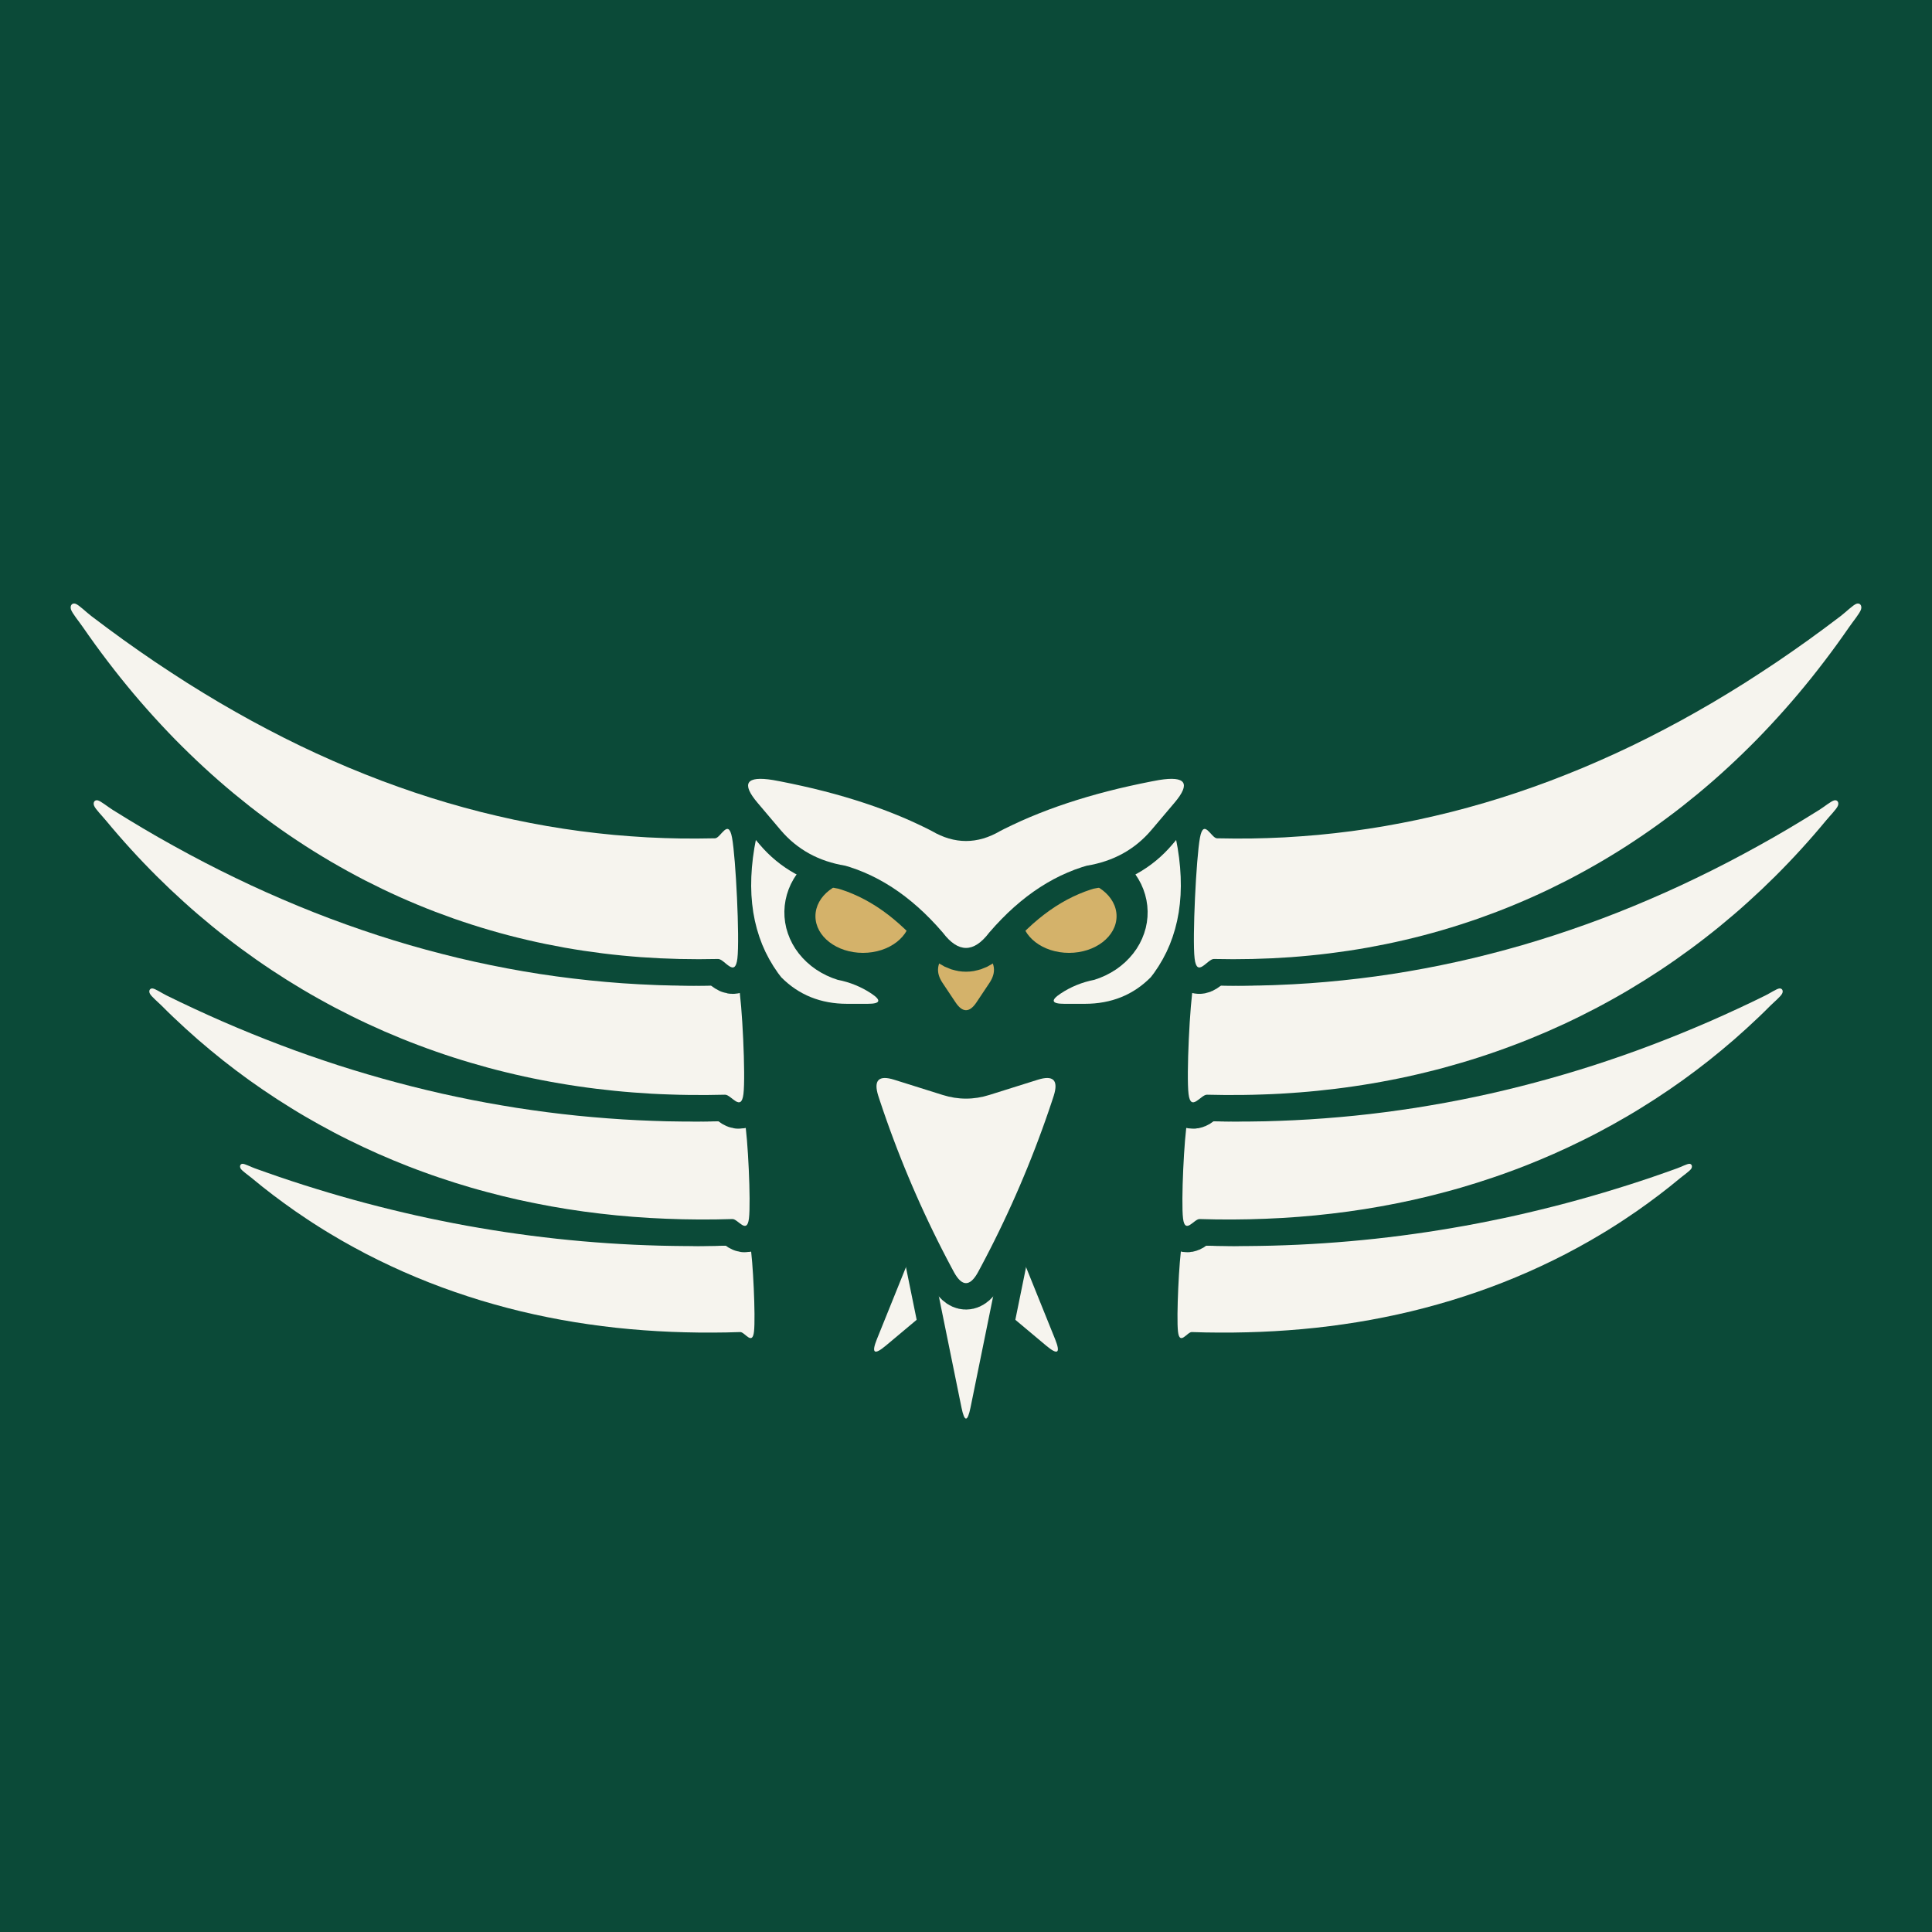
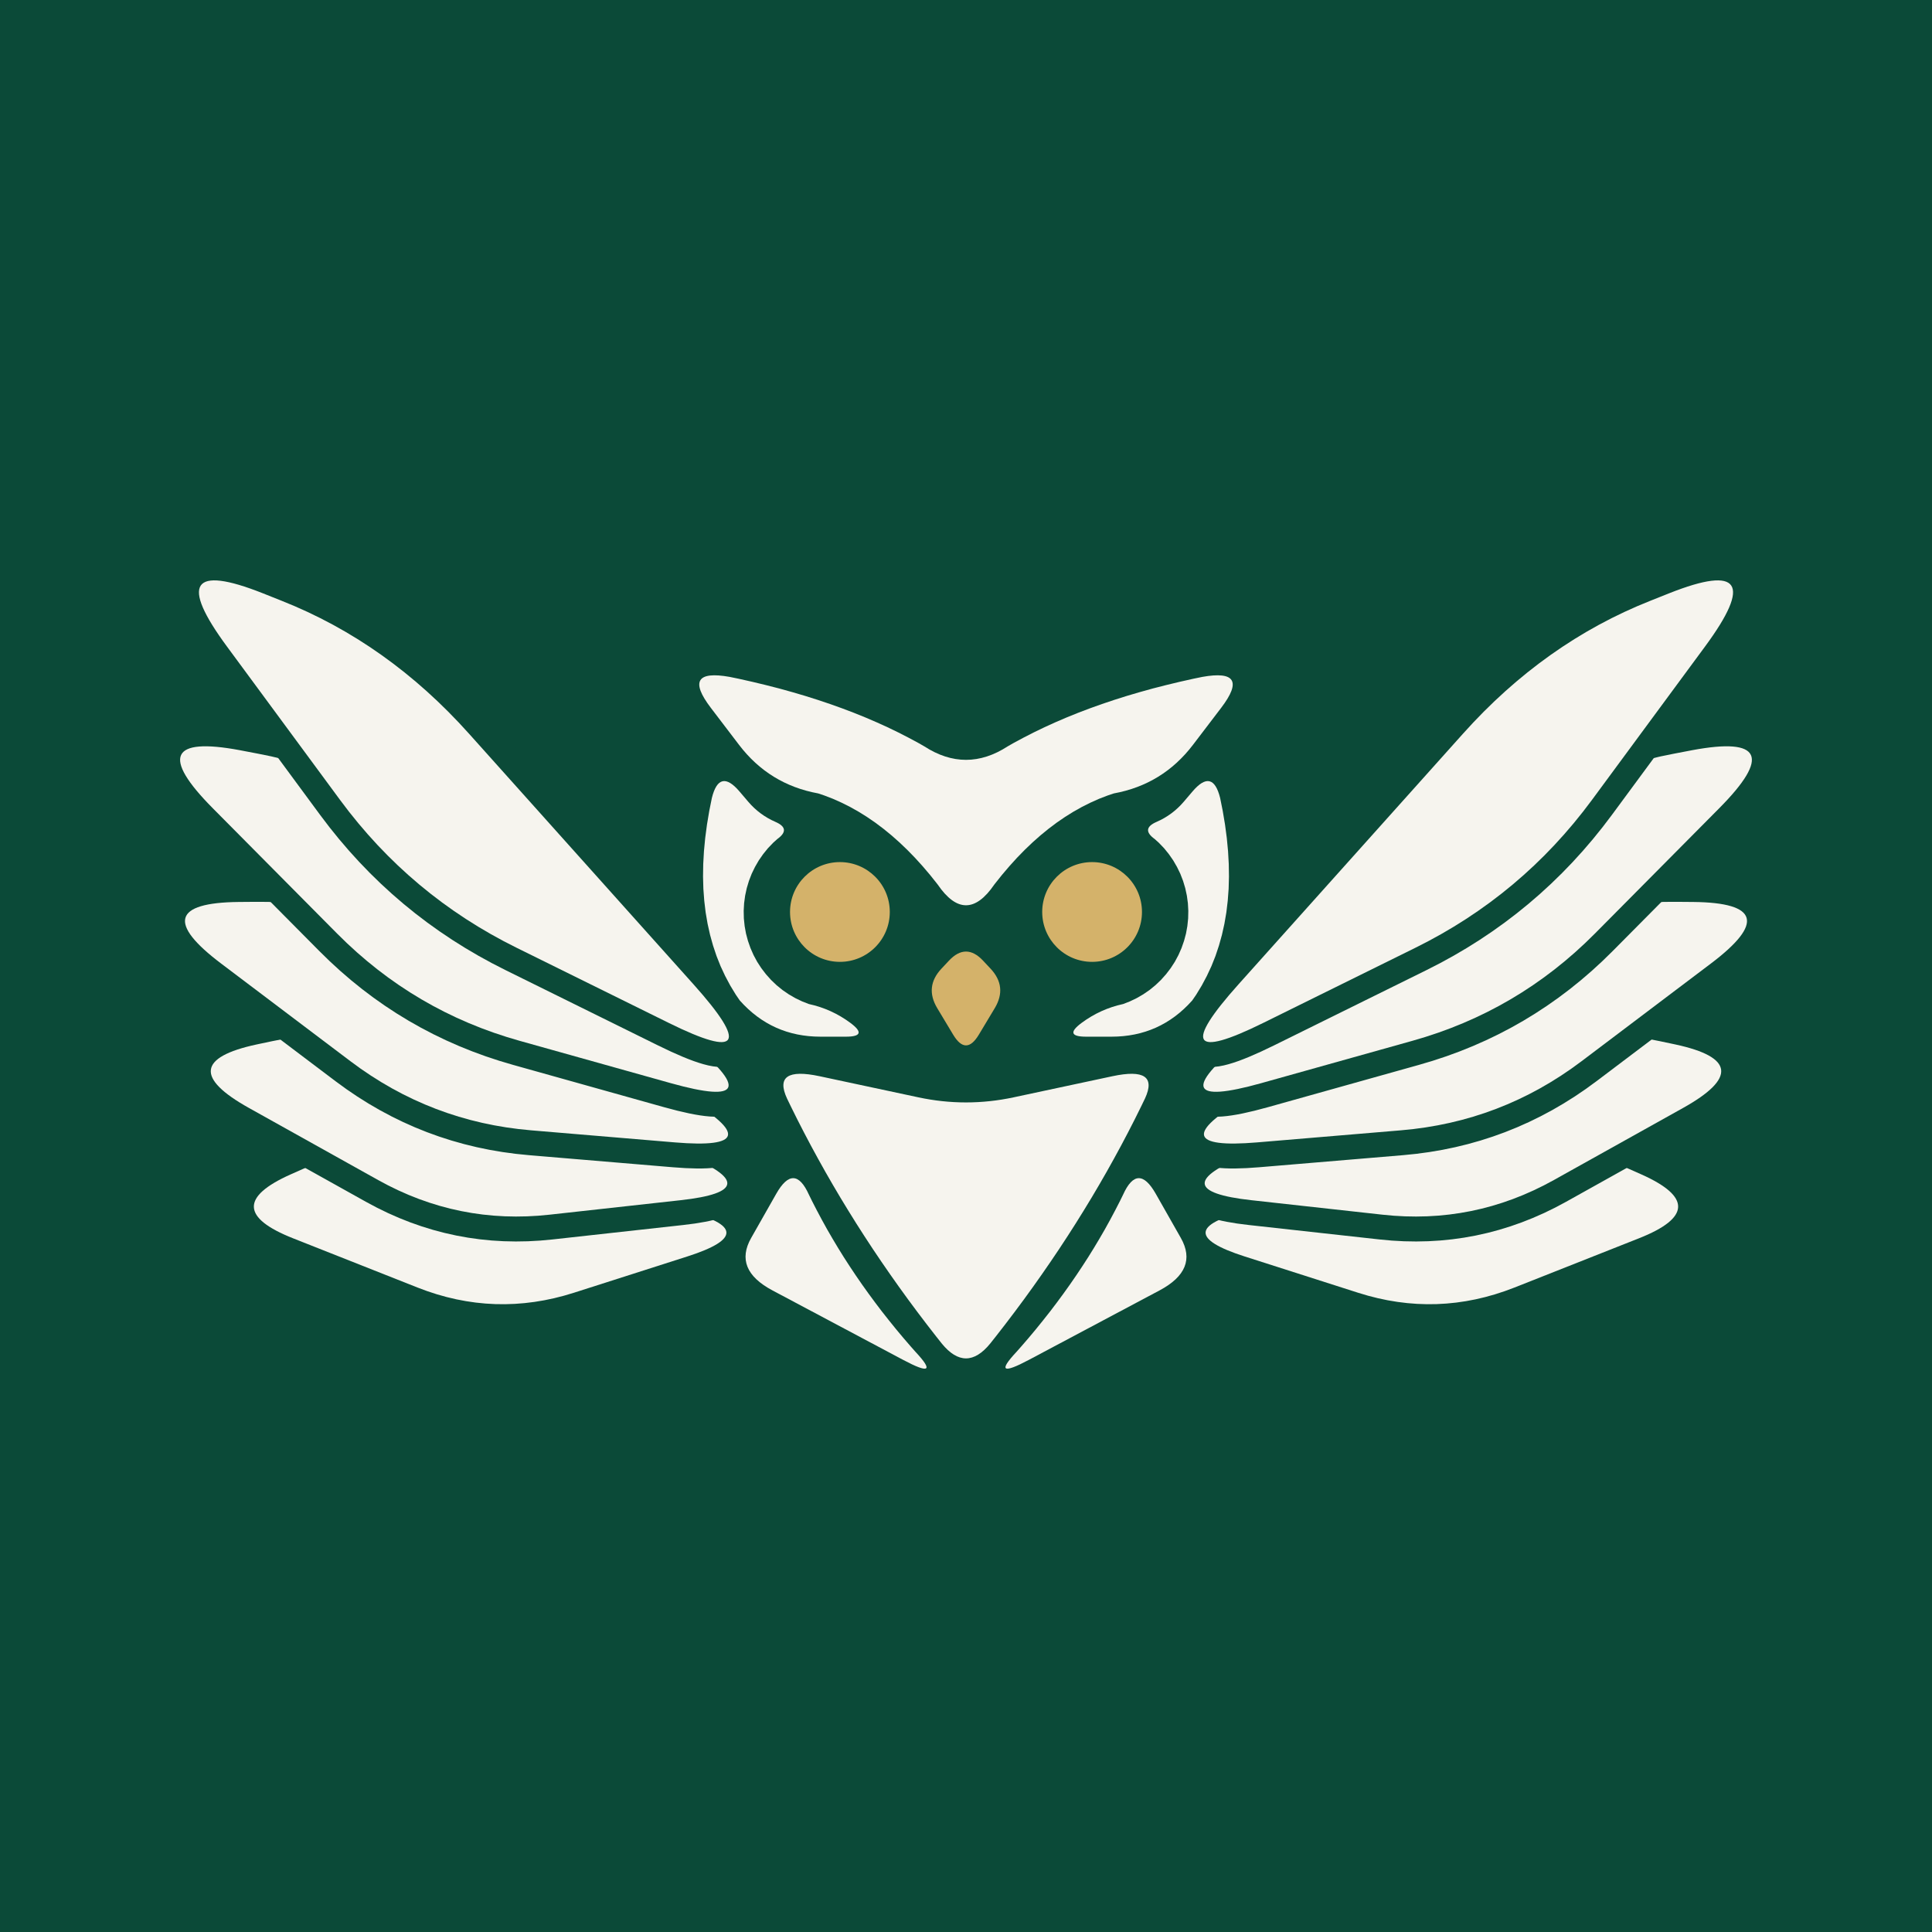
<svg xmlns="http://www.w3.org/2000/svg" viewBox="0 0 512 512">
  <rect width="512" height="512" fill="#0b4a38" />
-   <g fill="#f6f4ee">
-     <path d="M198.8 329.89C198.05 326.09 196.51 329.99 195.37 330.03C194.23 330.07 193.09 330.1 191.94 330.13C190.8 330.16 189.66 330.18 188.52 330.19C187.37 330.21 186.23 330.22 185.09 330.23C183.95 330.23 182.8 330.23 181.66 330.22C180.52 330.22 179.38 330.2 178.24 330.18C177.09 330.17 175.95 330.14 174.81 330.11C173.67 330.08 172.53 330.04 171.38 330C170.24 329.96 169.1 329.91 167.96 329.86C166.82 329.81 165.68 329.75 164.54 329.68C163.4 329.62 162.26 329.54 161.12 329.47C159.98 329.39 158.84 329.31 157.7 329.22C156.56 329.13 155.42 329.04 154.28 328.94C153.15 328.84 152.01 328.73 150.87 328.62C149.74 328.51 148.6 328.39 147.46 328.27C146.33 328.14 145.19 328.01 144.06 327.88C142.93 327.74 141.79 327.6 140.66 327.46C139.53 327.31 138.39 327.16 137.26 327C136.13 326.84 135 326.68 133.87 326.51C132.74 326.34 131.61 326.16 130.48 325.98C129.36 325.8 128.23 325.61 127.1 325.42C125.98 325.23 124.85 325.03 123.73 324.83C122.6 324.62 121.48 324.41 120.36 324.2C119.24 323.98 118.12 323.76 117 323.53C115.88 323.31 114.76 323.08 113.64 322.84C112.52 322.6 111.41 322.36 110.29 322.11C109.18 321.86 108.06 321.6 106.95 321.34C105.84 321.08 104.72 320.82 103.61 320.54C102.5 320.27 101.4 320 100.29 319.71C99.18 319.43 98.07 319.14 96.97 318.85C95.86 318.56 94.76 318.26 93.66 317.95C92.56 317.65 91.46 317.34 90.36 317.02C89.26 316.71 88.16 316.38 87.07 316.06C85.97 315.73 84.88 315.4 83.78 315.06C82.69 314.73 81.6 314.38 80.51 314.04C79.42 313.69 78.33 313.34 77.24 312.98C76.16 312.62 75.07 312.25 73.99 311.89C72.91 311.52 71.82 311.14 70.74 310.76C69.66 310.38 68.59 310 67.51 309.61C66.43 309.22 64.9 308.41 64.28 308.42C63.67 308.44 63.42 309.1 63.8 309.72C64.19 310.33 65.66 311.32 66.61 312.11C67.55 312.89 68.5 313.66 69.46 314.43C70.41 315.19 71.38 315.94 72.35 316.68C73.33 317.43 74.31 318.16 75.3 318.87C76.29 319.59 77.28 320.3 78.29 321C79.29 321.7 80.3 322.38 81.32 323.05C82.33 323.73 83.36 324.39 84.39 325.04C85.42 325.7 86.46 326.34 87.5 326.96C88.55 327.59 89.6 328.21 90.66 328.82C91.71 329.42 92.78 330.02 93.85 330.6C94.91 331.18 95.99 331.76 97.07 332.32C98.15 332.88 99.24 333.43 100.33 333.96C101.42 334.5 102.52 335.03 103.63 335.54C104.73 336.06 105.84 336.56 106.95 337.05C108.06 337.54 109.18 338.02 110.31 338.49C111.43 338.96 112.56 339.41 113.69 339.86C114.82 340.3 115.96 340.74 117.1 341.16C118.24 341.58 119.39 341.99 120.54 342.39C121.69 342.79 122.84 343.18 124 343.55C125.16 343.93 126.32 344.29 127.49 344.65C128.65 345 129.82 345.34 130.99 345.67C132.17 346 133.34 346.32 134.52 346.63C135.7 346.94 136.88 347.23 138.06 347.52C139.25 347.8 140.44 348.07 141.63 348.34C142.81 348.6 144.01 348.85 145.2 349.09C146.4 349.33 147.59 349.56 148.79 349.78C149.99 349.99 151.19 350.2 152.4 350.4C153.6 350.59 154.8 350.78 156.01 350.95C157.22 351.13 158.43 351.29 159.64 351.44C160.85 351.6 162.06 351.74 163.27 351.87C164.48 352 165.7 352.12 166.91 352.23C168.13 352.34 169.34 352.44 170.56 352.53C171.77 352.62 172.99 352.7 174.21 352.77C175.43 352.84 176.65 352.9 177.86 352.95C179.08 353 180.3 353.04 181.52 353.07C182.74 353.11 183.96 353.13 185.18 353.14C186.4 353.15 187.62 353.15 188.84 353.15C190.06 353.14 191.28 353.13 192.5 353.11C193.72 353.08 194.94 353.05 196.16 353.01C197.38 352.97 199.38 356.72 199.82 352.87C200.26 349.02 199.54 333.7 198.8 329.89Z" stroke="#0b4a38" stroke-width="14" paint-order="stroke" stroke-linejoin="round" />
-     <path d="M197.33 296.93C196.46 292.62 194.63 297.04 193.28 297.08C191.94 297.12 190.59 297.15 189.24 297.18C187.89 297.2 186.54 297.22 185.2 297.23C183.85 297.23 182.5 297.23 181.15 297.22C179.8 297.21 178.46 297.19 177.11 297.16C175.76 297.13 174.42 297.09 173.07 297.04C171.72 296.99 170.38 296.94 169.03 296.87C167.69 296.81 166.34 296.73 165 296.65C163.65 296.57 162.31 296.47 160.97 296.37C159.62 296.27 158.28 296.16 156.94 296.04C155.6 295.92 154.26 295.8 152.92 295.66C151.58 295.52 150.24 295.38 148.9 295.22C147.56 295.07 146.23 294.9 144.89 294.73C143.56 294.56 142.22 294.37 140.89 294.18C139.55 293.99 138.22 293.79 136.89 293.59C135.56 293.38 134.23 293.16 132.9 292.93C131.57 292.71 130.24 292.47 128.92 292.23C127.59 291.99 126.27 291.73 124.94 291.47C123.62 291.21 122.3 290.94 120.98 290.66C119.66 290.38 118.34 290.09 117.02 289.8C115.71 289.5 114.39 289.2 113.08 288.88C111.76 288.57 110.45 288.25 109.14 287.91C107.83 287.58 106.52 287.24 105.22 286.89C103.91 286.55 102.6 286.19 101.3 285.82C100 285.46 98.7 285.08 97.4 284.7C96.1 284.32 94.8 283.93 93.51 283.53C92.21 283.13 90.92 282.72 89.63 282.31C88.34 281.89 87.05 281.46 85.76 281.03C84.48 280.6 83.19 280.16 81.91 279.71C80.63 279.26 79.35 278.8 78.07 278.34C76.79 277.87 75.52 277.4 74.24 276.91C72.97 276.43 71.7 275.94 70.43 275.44C69.16 274.94 67.89 274.44 66.63 273.92C65.36 273.41 64.1 272.88 62.84 272.35C61.58 271.82 60.33 271.28 59.07 270.74C57.82 270.19 56.56 269.64 55.31 269.07C54.07 268.51 52.82 267.94 51.57 267.36C50.33 266.79 49.09 266.2 47.85 265.61C46.61 265.01 45.37 264.41 44.13 263.8C42.9 263.19 41.17 262.03 40.44 261.95C39.7 261.88 39.33 262.59 39.73 263.34C40.12 264.1 41.77 265.46 42.81 266.49C43.84 267.53 44.89 268.56 45.95 269.57C47.01 270.58 48.08 271.58 49.16 272.56C50.24 273.55 51.33 274.52 52.43 275.48C53.54 276.44 54.65 277.38 55.77 278.31C56.9 279.24 58.03 280.16 59.17 281.07C60.32 281.97 61.47 282.86 62.63 283.74C63.8 284.61 64.97 285.48 66.15 286.33C67.33 287.17 68.53 288.01 69.73 288.83C70.93 289.65 72.14 290.46 73.36 291.25C74.58 292.04 75.81 292.82 77.05 293.58C78.28 294.35 79.53 295.1 80.78 295.83C82.04 296.57 83.3 297.29 84.57 297.99C85.84 298.7 87.12 299.39 88.41 300.07C89.69 300.75 90.99 301.41 92.29 302.05C93.59 302.7 94.9 303.33 96.22 303.95C97.53 304.57 98.86 305.17 100.19 305.76C101.52 306.35 102.85 306.92 104.2 307.48C105.54 308.04 106.89 308.58 108.25 309.11C109.6 309.63 110.96 310.15 112.33 310.64C113.7 311.14 115.07 311.63 116.45 312.09C117.83 312.56 119.21 313.01 120.6 313.45C121.99 313.89 123.38 314.31 124.78 314.72C126.18 315.12 127.58 315.52 128.99 315.89C130.4 316.27 131.81 316.63 133.23 316.98C134.64 317.33 136.06 317.66 137.49 317.98C138.91 318.29 140.34 318.59 141.77 318.88C143.2 319.17 144.63 319.44 146.07 319.7C147.5 319.96 148.94 320.2 150.39 320.43C151.83 320.66 153.27 320.87 154.72 321.07C156.17 321.27 157.61 321.45 159.07 321.62C160.52 321.79 161.97 321.95 163.42 322.09C164.88 322.23 166.33 322.36 167.79 322.47C169.25 322.58 170.71 322.68 172.17 322.77C173.63 322.85 175.09 322.93 176.55 322.98C178.01 323.04 179.47 323.09 180.93 323.12C182.39 323.15 183.86 323.17 185.32 323.18C186.78 323.18 188.25 323.18 189.71 323.16C191.17 323.14 192.63 323.11 194.1 323.06C195.56 323.02 197.95 327.26 198.48 322.9C199.02 318.54 198.2 301.23 197.33 296.93Z" stroke="#0b4a38" stroke-width="14" paint-order="stroke" stroke-linejoin="round" />
-     <path d="M195.73 260.96C194.78 256.16 192.79 261.08 191.32 261.12C189.85 261.16 188.38 261.19 186.91 261.21C185.44 261.23 183.97 261.23 182.51 261.23C181.04 261.22 179.57 261.2 178.1 261.17C176.64 261.14 175.17 261.1 173.71 261.04C172.24 260.99 170.78 260.92 169.31 260.84C167.85 260.76 166.39 260.67 164.92 260.57C163.46 260.46 162 260.35 160.54 260.22C159.08 260.09 157.62 259.95 156.17 259.8C154.71 259.65 153.25 259.49 151.8 259.31C150.34 259.14 148.89 258.95 147.43 258.75C145.98 258.55 144.53 258.34 143.08 258.12C141.63 257.89 140.18 257.66 138.73 257.41C137.29 257.16 135.84 256.9 134.4 256.63C132.95 256.36 131.51 256.08 130.07 255.78C128.63 255.49 127.19 255.18 125.75 254.86C124.31 254.54 122.88 254.21 121.44 253.87C120.01 253.52 118.58 253.17 117.14 252.8C115.71 252.44 114.29 252.06 112.86 251.67C111.43 251.28 110.01 250.88 108.58 250.47C107.16 250.05 105.74 249.63 104.32 249.19C102.9 248.75 101.48 248.31 100.07 247.85C98.65 247.39 97.24 246.92 95.83 246.43C94.42 245.95 93.01 245.46 91.61 244.95C90.2 244.44 88.8 243.93 87.39 243.4C85.99 242.87 84.59 242.33 83.19 241.78C81.8 241.23 80.4 240.66 79.01 240.09C77.62 239.52 76.22 238.93 74.84 238.33C73.45 237.74 72.06 237.13 70.68 236.51C69.29 235.89 67.91 235.26 66.53 234.62C65.16 233.98 63.78 233.33 62.41 232.66C61.03 232 59.66 231.32 58.29 230.64C56.92 229.95 55.55 229.26 54.19 228.55C52.82 227.84 51.46 227.12 50.1 226.39C48.74 225.66 47.39 224.92 46.03 224.17C44.68 223.42 43.32 222.66 41.97 221.89C40.63 221.12 39.28 220.33 37.93 219.54C36.59 218.74 35.25 217.94 33.91 217.12C32.57 216.31 31.23 215.48 29.89 214.64C28.56 213.81 26.72 212.28 25.89 212.1C25.07 211.92 24.58 212.67 24.95 213.56C25.32 214.46 27.05 216.19 28.11 217.48C29.18 218.77 30.26 220.05 31.36 221.31C32.45 222.57 33.56 223.81 34.68 225.04C35.8 226.27 36.94 227.49 38.08 228.68C39.23 229.88 40.39 231.07 41.56 232.23C42.74 233.4 43.92 234.55 45.12 235.69C46.32 236.82 47.53 237.94 48.75 239.04C49.97 240.15 51.2 241.23 52.45 242.3C53.7 243.37 54.96 244.43 56.22 245.46C57.49 246.5 58.78 247.52 60.07 248.52C61.36 249.53 62.67 250.51 63.98 251.48C65.3 252.45 66.62 253.4 67.96 254.34C69.3 255.27 70.64 256.19 72 257.09C73.36 257.99 74.73 258.87 76.11 259.74C77.49 260.6 78.88 261.45 80.27 262.28C81.67 263.11 83.08 263.92 84.5 264.71C85.92 265.5 87.34 266.28 88.78 267.04C90.22 267.79 91.66 268.53 93.11 269.25C94.57 269.97 96.03 270.68 97.5 271.36C98.97 272.04 100.45 272.71 101.94 273.36C103.42 274 104.92 274.63 106.42 275.24C107.92 275.85 109.43 276.44 110.95 277.01C112.46 277.58 113.99 278.14 115.52 278.67C117.05 279.21 118.58 279.72 120.12 280.22C121.67 280.72 123.21 281.19 124.77 281.65C126.32 282.11 127.88 282.55 129.45 282.98C131.01 283.4 132.58 283.8 134.16 284.18C135.73 284.57 137.31 284.93 138.89 285.28C140.48 285.63 142.06 285.95 143.66 286.26C145.25 286.57 146.84 286.86 148.44 287.13C150.04 287.4 151.64 287.66 153.25 287.89C154.85 288.13 156.46 288.34 158.07 288.54C159.68 288.74 161.3 288.92 162.91 289.08C164.53 289.24 166.14 289.39 167.76 289.51C169.38 289.64 171 289.74 172.63 289.84C174.25 289.93 175.87 290 177.5 290.05C179.12 290.11 180.75 290.15 182.37 290.17C184 290.19 185.63 290.2 187.25 290.19C188.88 290.18 190.51 290.15 192.14 290.11C193.76 290.06 196.42 294.79 197.02 289.93C197.62 285.08 196.68 265.76 195.73 260.96Z" stroke="#0b4a38" stroke-width="14" paint-order="stroke" stroke-linejoin="round" />
-     <path d="M194 222C193.01 216.7 191 222.12 189.5 222.16C188.01 222.19 186.51 222.22 185.02 222.22C183.52 222.23 182.03 222.23 180.53 222.21C179.04 222.19 177.55 222.15 176.06 222.1C174.57 222.05 173.08 221.99 171.59 221.91C170.11 221.83 168.62 221.73 167.13 221.62C165.65 221.52 164.17 221.39 162.68 221.26C161.2 221.12 159.72 220.97 158.24 220.8C156.76 220.63 155.28 220.45 153.8 220.26C152.33 220.06 150.85 219.85 149.38 219.63C147.9 219.4 146.43 219.16 144.95 218.91C143.48 218.65 142.01 218.38 140.54 218.1C139.07 217.82 137.6 217.52 136.13 217.21C134.67 216.89 133.2 216.57 131.73 216.22C130.27 215.88 128.81 215.53 127.34 215.16C125.88 214.79 124.42 214.4 122.96 214C121.5 213.6 120.04 213.19 118.58 212.76C117.13 212.33 115.67 211.88 114.22 211.43C112.76 210.97 111.31 210.49 109.85 210.01C108.4 209.52 106.95 209.02 105.5 208.5C104.05 207.98 102.6 207.45 101.15 206.91C99.71 206.36 98.26 205.8 96.81 205.22C95.37 204.65 93.93 204.06 92.48 203.46C91.04 202.85 89.6 202.23 88.16 201.6C86.72 200.97 85.28 200.32 83.84 199.66C82.41 198.99 80.97 198.32 79.53 197.63C78.1 196.93 76.67 196.23 75.23 195.51C73.8 194.79 72.37 194.05 70.94 193.3C69.51 192.55 68.08 191.79 66.65 191.01C65.23 190.23 63.8 189.43 62.38 188.63C60.95 187.82 59.53 186.99 58.1 186.16C56.68 185.32 55.26 184.47 53.84 183.6C52.42 182.73 51 181.85 49.58 180.96C48.17 180.06 46.75 179.15 45.34 178.22C43.92 177.3 42.51 176.36 41.09 175.41C39.68 174.45 38.27 173.48 36.86 172.5C35.45 171.52 34.04 170.52 32.63 169.51C31.23 168.49 29.82 167.47 28.42 166.43C27.01 165.38 25.61 164.33 24.2 163.26C22.8 162.19 20.9 160.29 20 160C19.1 159.71 18.49 160.48 18.81 161.51C19.14 162.54 20.9 164.65 21.96 166.19C23.03 167.73 24.1 169.26 25.2 170.77C26.29 172.27 27.39 173.76 28.52 175.23C29.64 176.7 30.77 178.15 31.92 179.59C33.07 181.02 34.23 182.44 35.4 183.83C36.58 185.23 37.77 186.61 38.97 187.96C40.17 189.32 41.39 190.66 42.62 191.98C43.84 193.3 45.09 194.6 46.34 195.89C47.6 197.17 48.87 198.43 50.15 199.67C51.43 200.91 52.72 202.14 54.03 203.34C55.33 204.54 56.65 205.73 57.98 206.89C59.31 208.05 60.66 209.2 62.01 210.32C63.37 211.44 64.74 212.55 66.11 213.63C67.49 214.71 68.88 215.77 70.29 216.81C71.69 217.86 73.1 218.88 74.53 219.88C75.95 220.88 77.38 221.85 78.83 222.81C80.28 223.77 81.73 224.71 83.2 225.62C84.67 226.54 86.15 227.43 87.63 228.3C89.12 229.17 90.62 230.02 92.12 230.85C93.63 231.68 95.15 232.49 96.67 233.28C98.2 234.06 99.73 234.82 101.28 235.57C102.82 236.31 104.37 237.03 105.93 237.73C107.49 238.42 109.06 239.1 110.63 239.75C112.21 240.41 113.79 241.04 115.39 241.65C116.98 242.25 118.58 242.84 120.18 243.41C121.79 243.97 123.4 244.51 125.02 245.03C126.64 245.55 128.26 246.05 129.89 246.52C131.52 247 133.16 247.45 134.8 247.88C136.44 248.31 138.09 248.72 139.74 249.1C141.39 249.49 143.05 249.85 144.71 250.19C146.37 250.53 148.04 250.85 149.71 251.15C151.38 251.44 153.05 251.72 154.73 251.97C156.41 252.22 158.09 252.45 159.77 252.66C161.45 252.87 163.14 253.06 164.83 253.22C166.52 253.39 168.21 253.53 169.9 253.66C171.6 253.78 173.29 253.88 174.99 253.96C176.69 254.04 178.39 254.1 180.09 254.14C181.79 254.18 183.49 254.2 185.19 254.2C186.9 254.2 188.6 254.18 190.3 254.14C192.01 254.1 194.8 259.33 195.42 253.97C196.04 248.61 194.99 227.3 194 222Z" stroke="#0b4a38" stroke-width="14" paint-order="stroke" stroke-linejoin="round" />
-     <g transform="translate(512 0) scale(-1 1)">
-       <path d="M198.8 329.89C198.05 326.09 196.51 329.99 195.37 330.03C194.23 330.07 193.09 330.1 191.94 330.13C190.8 330.16 189.66 330.18 188.52 330.19C187.37 330.21 186.23 330.22 185.09 330.23C183.95 330.23 182.8 330.23 181.66 330.22C180.52 330.22 179.38 330.2 178.24 330.18C177.09 330.17 175.95 330.14 174.81 330.11C173.67 330.08 172.53 330.04 171.38 330C170.24 329.96 169.1 329.91 167.96 329.86C166.82 329.81 165.68 329.75 164.54 329.68C163.4 329.62 162.26 329.54 161.12 329.47C159.98 329.39 158.84 329.31 157.7 329.22C156.56 329.13 155.42 329.04 154.28 328.94C153.15 328.84 152.01 328.73 150.87 328.62C149.74 328.51 148.6 328.39 147.46 328.27C146.33 328.14 145.19 328.01 144.06 327.88C142.93 327.74 141.79 327.6 140.66 327.46C139.53 327.31 138.39 327.16 137.26 327C136.13 326.84 135 326.68 133.87 326.51C132.74 326.34 131.61 326.16 130.48 325.98C129.36 325.8 128.23 325.61 127.1 325.42C125.98 325.23 124.85 325.03 123.73 324.83C122.6 324.62 121.48 324.41 120.36 324.2C119.24 323.98 118.12 323.76 117 323.53C115.88 323.31 114.76 323.08 113.64 322.84C112.52 322.6 111.41 322.36 110.29 322.11C109.18 321.86 108.06 321.6 106.95 321.34C105.84 321.08 104.72 320.82 103.61 320.54C102.5 320.27 101.4 320 100.29 319.71C99.18 319.43 98.07 319.14 96.97 318.85C95.86 318.56 94.76 318.26 93.66 317.95C92.56 317.65 91.46 317.34 90.36 317.02C89.26 316.71 88.16 316.38 87.07 316.06C85.97 315.73 84.88 315.4 83.78 315.06C82.69 314.73 81.6 314.38 80.51 314.04C79.42 313.69 78.33 313.34 77.24 312.98C76.16 312.62 75.07 312.25 73.99 311.89C72.91 311.52 71.82 311.14 70.74 310.76C69.66 310.38 68.59 310 67.51 309.61C66.43 309.22 64.9 308.41 64.28 308.42C63.67 308.44 63.42 309.1 63.8 309.72C64.19 310.33 65.66 311.32 66.61 312.11C67.55 312.89 68.5 313.66 69.46 314.43C70.41 315.19 71.38 315.94 72.35 316.68C73.33 317.43 74.31 318.16 75.3 318.87C76.29 319.59 77.28 320.3 78.29 321C79.29 321.7 80.3 322.38 81.32 323.05C82.33 323.73 83.36 324.39 84.39 325.04C85.42 325.7 86.46 326.34 87.5 326.96C88.55 327.59 89.6 328.21 90.66 328.82C91.71 329.42 92.78 330.02 93.85 330.6C94.91 331.18 95.99 331.76 97.07 332.32C98.15 332.88 99.24 333.43 100.33 333.96C101.42 334.5 102.52 335.03 103.63 335.54C104.73 336.06 105.84 336.56 106.95 337.05C108.06 337.54 109.18 338.02 110.31 338.49C111.43 338.96 112.56 339.41 113.69 339.86C114.82 340.3 115.96 340.74 117.1 341.16C118.24 341.58 119.39 341.99 120.54 342.39C121.69 342.79 122.84 343.18 124 343.55C125.16 343.93 126.32 344.29 127.49 344.65C128.65 345 129.82 345.34 130.99 345.67C132.17 346 133.34 346.32 134.52 346.63C135.7 346.94 136.88 347.23 138.06 347.52C139.25 347.8 140.44 348.07 141.63 348.34C142.81 348.6 144.01 348.85 145.2 349.09C146.4 349.33 147.59 349.56 148.79 349.78C149.99 349.99 151.19 350.2 152.4 350.4C153.6 350.59 154.8 350.78 156.01 350.95C157.22 351.13 158.43 351.29 159.64 351.44C160.85 351.6 162.06 351.74 163.27 351.87C164.48 352 165.7 352.12 166.91 352.23C168.13 352.34 169.34 352.44 170.56 352.53C171.77 352.62 172.99 352.7 174.21 352.77C175.43 352.84 176.65 352.9 177.86 352.95C179.08 353 180.3 353.04 181.52 353.07C182.74 353.11 183.96 353.13 185.18 353.14C186.4 353.15 187.62 353.15 188.84 353.15C190.06 353.14 191.28 353.13 192.5 353.11C193.72 353.08 194.94 353.05 196.16 353.01C197.38 352.97 199.38 356.72 199.82 352.87C200.26 349.02 199.54 333.7 198.8 329.89Z" stroke="#0b4a38" stroke-width="14" paint-order="stroke" stroke-linejoin="round" />
-       <path d="M197.33 296.93C196.46 292.62 194.63 297.04 193.28 297.08C191.94 297.12 190.59 297.15 189.24 297.18C187.89 297.2 186.54 297.22 185.2 297.23C183.85 297.23 182.5 297.23 181.15 297.22C179.8 297.21 178.46 297.19 177.11 297.16C175.76 297.13 174.42 297.09 173.07 297.04C171.72 296.99 170.38 296.94 169.03 296.87C167.69 296.81 166.34 296.73 165 296.65C163.65 296.57 162.31 296.47 160.97 296.37C159.62 296.27 158.28 296.16 156.94 296.04C155.6 295.92 154.26 295.8 152.92 295.66C151.58 295.52 150.24 295.38 148.9 295.22C147.56 295.07 146.23 294.9 144.89 294.73C143.56 294.56 142.22 294.37 140.89 294.18C139.55 293.99 138.22 293.79 136.89 293.59C135.56 293.38 134.23 293.16 132.9 292.93C131.57 292.71 130.24 292.47 128.92 292.23C127.59 291.99 126.27 291.73 124.94 291.47C123.62 291.21 122.3 290.94 120.98 290.66C119.66 290.38 118.34 290.09 117.02 289.8C115.71 289.5 114.39 289.2 113.08 288.88C111.76 288.57 110.45 288.25 109.14 287.91C107.83 287.58 106.52 287.24 105.22 286.89C103.91 286.55 102.6 286.19 101.3 285.82C100 285.46 98.7 285.08 97.4 284.7C96.1 284.32 94.8 283.93 93.51 283.53C92.21 283.13 90.92 282.72 89.63 282.31C88.34 281.89 87.05 281.46 85.76 281.03C84.48 280.6 83.19 280.16 81.91 279.71C80.63 279.26 79.35 278.8 78.07 278.34C76.79 277.87 75.52 277.4 74.24 276.91C72.97 276.43 71.7 275.94 70.43 275.44C69.16 274.94 67.89 274.44 66.63 273.92C65.36 273.41 64.1 272.88 62.84 272.35C61.58 271.82 60.33 271.28 59.07 270.74C57.82 270.19 56.56 269.64 55.31 269.07C54.07 268.51 52.82 267.94 51.57 267.36C50.33 266.79 49.09 266.2 47.85 265.61C46.61 265.01 45.37 264.41 44.13 263.8C42.9 263.19 41.17 262.03 40.44 261.95C39.7 261.88 39.33 262.59 39.73 263.34C40.12 264.1 41.77 265.46 42.81 266.49C43.84 267.53 44.89 268.56 45.95 269.57C47.01 270.58 48.08 271.58 49.16 272.56C50.24 273.55 51.33 274.52 52.43 275.48C53.54 276.44 54.65 277.38 55.77 278.31C56.9 279.24 58.03 280.16 59.17 281.07C60.32 281.97 61.47 282.86 62.63 283.74C63.8 284.61 64.97 285.48 66.15 286.33C67.33 287.17 68.53 288.01 69.73 288.83C70.93 289.65 72.14 290.46 73.36 291.25C74.58 292.04 75.81 292.82 77.05 293.58C78.28 294.35 79.53 295.1 80.78 295.83C82.04 296.57 83.3 297.29 84.57 297.99C85.84 298.7 87.12 299.39 88.41 300.07C89.69 300.75 90.99 301.41 92.29 302.05C93.59 302.7 94.9 303.33 96.22 303.95C97.53 304.57 98.86 305.17 100.19 305.76C101.52 306.35 102.85 306.92 104.2 307.48C105.54 308.04 106.89 308.58 108.25 309.11C109.6 309.63 110.96 310.15 112.33 310.64C113.7 311.14 115.07 311.63 116.45 312.09C117.83 312.56 119.21 313.01 120.6 313.45C121.99 313.89 123.38 314.31 124.78 314.72C126.18 315.12 127.58 315.52 128.99 315.89C130.4 316.27 131.81 316.63 133.23 316.98C134.64 317.33 136.06 317.66 137.49 317.98C138.91 318.29 140.34 318.59 141.77 318.88C143.2 319.17 144.63 319.44 146.07 319.7C147.5 319.96 148.94 320.2 150.39 320.43C151.83 320.66 153.27 320.87 154.72 321.07C156.17 321.27 157.61 321.45 159.07 321.62C160.52 321.79 161.97 321.95 163.42 322.09C164.88 322.23 166.33 322.36 167.79 322.47C169.25 322.58 170.71 322.68 172.17 322.77C173.63 322.85 175.09 322.93 176.55 322.98C178.01 323.04 179.47 323.09 180.93 323.12C182.39 323.15 183.86 323.17 185.32 323.18C186.78 323.18 188.25 323.18 189.71 323.16C191.17 323.14 192.63 323.11 194.1 323.06C195.56 323.02 197.95 327.26 198.48 322.9C199.02 318.54 198.2 301.23 197.33 296.93Z" stroke="#0b4a38" stroke-width="14" paint-order="stroke" stroke-linejoin="round" />
-       <path d="M195.73 260.96C194.78 256.16 192.79 261.08 191.32 261.12C189.85 261.16 188.38 261.19 186.91 261.21C185.44 261.23 183.97 261.23 182.51 261.23C181.04 261.22 179.57 261.2 178.1 261.17C176.64 261.14 175.17 261.1 173.71 261.04C172.24 260.99 170.78 260.92 169.31 260.84C167.85 260.76 166.39 260.67 164.92 260.57C163.46 260.46 162 260.35 160.54 260.22C159.08 260.09 157.62 259.95 156.17 259.8C154.71 259.65 153.25 259.49 151.8 259.31C150.34 259.14 148.89 258.95 147.43 258.75C145.98 258.55 144.53 258.34 143.08 258.12C141.63 257.89 140.18 257.66 138.73 257.41C137.29 257.16 135.84 256.9 134.4 256.63C132.95 256.36 131.51 256.08 130.07 255.78C128.63 255.49 127.19 255.18 125.75 254.86C124.31 254.54 122.88 254.21 121.44 253.87C120.01 253.52 118.58 253.17 117.14 252.8C115.71 252.44 114.29 252.06 112.86 251.67C111.43 251.28 110.01 250.88 108.58 250.47C107.16 250.05 105.74 249.63 104.32 249.19C102.9 248.75 101.48 248.31 100.07 247.85C98.65 247.39 97.24 246.92 95.83 246.43C94.42 245.95 93.01 245.46 91.61 244.95C90.2 244.44 88.8 243.93 87.39 243.4C85.99 242.87 84.59 242.33 83.19 241.78C81.8 241.23 80.4 240.66 79.01 240.09C77.62 239.52 76.22 238.93 74.84 238.33C73.45 237.74 72.06 237.13 70.68 236.51C69.29 235.89 67.91 235.26 66.53 234.62C65.16 233.98 63.78 233.33 62.41 232.66C61.03 232 59.66 231.32 58.29 230.64C56.92 229.95 55.55 229.26 54.19 228.55C52.82 227.84 51.46 227.12 50.1 226.39C48.74 225.66 47.39 224.92 46.03 224.17C44.68 223.42 43.32 222.66 41.97 221.89C40.63 221.12 39.28 220.33 37.93 219.54C36.59 218.74 35.25 217.94 33.91 217.12C32.57 216.31 31.23 215.48 29.89 214.64C28.56 213.81 26.72 212.28 25.89 212.1C25.07 211.92 24.58 212.67 24.95 213.56C25.32 214.46 27.05 216.19 28.11 217.48C29.18 218.77 30.26 220.05 31.36 221.31C32.45 222.57 33.56 223.81 34.68 225.04C35.8 226.27 36.94 227.49 38.08 228.68C39.23 229.88 40.39 231.07 41.56 232.23C42.74 233.4 43.92 234.55 45.12 235.69C46.32 236.82 47.53 237.94 48.75 239.04C49.97 240.15 51.2 241.23 52.45 242.3C53.7 243.37 54.96 244.43 56.22 245.46C57.49 246.5 58.78 247.52 60.07 248.52C61.36 249.53 62.67 250.51 63.98 251.48C65.3 252.45 66.62 253.4 67.96 254.34C69.3 255.27 70.64 256.19 72 257.09C73.36 257.99 74.73 258.87 76.11 259.74C77.49 260.6 78.88 261.45 80.27 262.28C81.67 263.11 83.08 263.92 84.5 264.71C85.92 265.5 87.34 266.28 88.78 267.04C90.22 267.79 91.66 268.53 93.11 269.25C94.57 269.97 96.03 270.68 97.5 271.36C98.97 272.04 100.45 272.71 101.94 273.36C103.42 274 104.92 274.63 106.42 275.24C107.92 275.85 109.43 276.44 110.95 277.01C112.46 277.58 113.99 278.14 115.52 278.67C117.05 279.21 118.58 279.72 120.12 280.22C121.67 280.72 123.21 281.19 124.77 281.65C126.32 282.11 127.88 282.55 129.45 282.98C131.01 283.4 132.58 283.8 134.16 284.18C135.73 284.57 137.31 284.93 138.89 285.28C140.48 285.63 142.06 285.95 143.66 286.26C145.25 286.57 146.84 286.86 148.44 287.13C150.04 287.4 151.64 287.66 153.25 287.89C154.85 288.13 156.46 288.34 158.07 288.54C159.68 288.74 161.3 288.92 162.91 289.08C164.53 289.24 166.14 289.39 167.76 289.51C169.38 289.64 171 289.74 172.63 289.84C174.25 289.93 175.87 290 177.5 290.05C179.12 290.11 180.75 290.15 182.37 290.17C184 290.19 185.63 290.2 187.25 290.19C188.88 290.18 190.51 290.15 192.14 290.11C193.76 290.06 196.42 294.79 197.02 289.93C197.62 285.08 196.68 265.76 195.73 260.96Z" stroke="#0b4a38" stroke-width="14" paint-order="stroke" stroke-linejoin="round" />
-       <path d="M194 222C193.01 216.7 191 222.12 189.5 222.16C188.01 222.19 186.51 222.22 185.02 222.22C183.52 222.23 182.03 222.23 180.53 222.21C179.04 222.19 177.55 222.15 176.06 222.1C174.57 222.05 173.08 221.99 171.59 221.91C170.11 221.83 168.62 221.73 167.13 221.62C165.65 221.52 164.17 221.39 162.68 221.26C161.2 221.12 159.72 220.97 158.24 220.8C156.76 220.63 155.28 220.45 153.8 220.26C152.33 220.06 150.85 219.85 149.38 219.63C147.9 219.4 146.43 219.16 144.95 218.91C143.48 218.65 142.01 218.38 140.54 218.1C139.07 217.82 137.6 217.52 136.13 217.21C134.67 216.89 133.2 216.57 131.73 216.22C130.27 215.88 128.81 215.53 127.34 215.16C125.88 214.79 124.42 214.4 122.96 214C121.5 213.6 120.04 213.19 118.58 212.76C117.13 212.33 115.67 211.88 114.22 211.43C112.76 210.97 111.31 210.49 109.85 210.01C108.4 209.52 106.95 209.02 105.5 208.5C104.05 207.98 102.6 207.45 101.15 206.91C99.71 206.36 98.26 205.8 96.81 205.22C95.37 204.65 93.93 204.06 92.48 203.46C91.04 202.85 89.6 202.23 88.16 201.6C86.72 200.97 85.28 200.32 83.84 199.66C82.41 198.99 80.97 198.32 79.53 197.63C78.1 196.93 76.67 196.23 75.23 195.51C73.8 194.79 72.37 194.05 70.94 193.3C69.51 192.55 68.08 191.79 66.65 191.01C65.23 190.23 63.8 189.43 62.38 188.63C60.95 187.82 59.53 186.99 58.1 186.16C56.68 185.32 55.26 184.47 53.84 183.6C52.42 182.73 51 181.85 49.58 180.96C48.17 180.06 46.75 179.15 45.34 178.22C43.92 177.3 42.51 176.36 41.09 175.41C39.68 174.45 38.27 173.48 36.86 172.5C35.45 171.52 34.04 170.52 32.63 169.51C31.23 168.49 29.82 167.47 28.42 166.43C27.01 165.38 25.61 164.33 24.2 163.26C22.8 162.19 20.9 160.29 20 160C19.1 159.71 18.49 160.48 18.81 161.51C19.14 162.54 20.9 164.65 21.96 166.19C23.03 167.73 24.1 169.26 25.2 170.77C26.29 172.27 27.39 173.76 28.52 175.23C29.64 176.7 30.77 178.15 31.92 179.59C33.07 181.02 34.23 182.44 35.4 183.83C36.58 185.23 37.77 186.61 38.97 187.96C40.17 189.32 41.39 190.66 42.62 191.98C43.84 193.3 45.09 194.6 46.34 195.89C47.6 197.17 48.87 198.43 50.15 199.67C51.43 200.91 52.72 202.14 54.03 203.34C55.33 204.54 56.65 205.73 57.98 206.89C59.31 208.05 60.66 209.2 62.01 210.32C63.37 211.44 64.74 212.55 66.11 213.63C67.49 214.71 68.88 215.77 70.29 216.81C71.69 217.86 73.1 218.88 74.53 219.88C75.95 220.88 77.38 221.85 78.83 222.81C80.28 223.77 81.73 224.71 83.2 225.62C84.67 226.54 86.15 227.43 87.63 228.3C89.12 229.17 90.62 230.02 92.12 230.85C93.63 231.68 95.15 232.49 96.67 233.28C98.2 234.06 99.73 234.82 101.28 235.57C102.82 236.31 104.37 237.03 105.93 237.73C107.49 238.42 109.06 239.1 110.63 239.75C112.21 240.41 113.79 241.04 115.39 241.65C116.98 242.25 118.58 242.84 120.18 243.41C121.79 243.97 123.4 244.51 125.02 245.03C126.64 245.55 128.26 246.05 129.89 246.52C131.52 247 133.16 247.45 134.8 247.88C136.44 248.31 138.09 248.72 139.74 249.1C141.39 249.49 143.05 249.85 144.71 250.19C146.37 250.53 148.04 250.85 149.71 251.15C151.38 251.44 153.05 251.72 154.73 251.97C156.41 252.22 158.09 252.45 159.77 252.66C161.45 252.87 163.14 253.06 164.83 253.22C166.52 253.39 168.21 253.53 169.9 253.66C171.6 253.78 173.29 253.88 174.99 253.96C176.69 254.04 178.39 254.1 180.09 254.14C181.79 254.18 183.49 254.2 185.19 254.2C186.9 254.2 188.6 254.18 190.3 254.14C192.01 254.1 194.8 259.33 195.42 253.97C196.04 248.61 194.99 227.3 194 222Z" stroke="#0b4a38" stroke-width="14" paint-order="stroke" stroke-linejoin="round" />
+   <g transform="translate(256 256) scale(0.7344) translate(0 -205.495)">
+     <g fill="#f6f4ee">
+       <path d="M-100.5 310.29Q-71.96 301.14 -101.42 293.85L-182.47 273.81Q-211.94 266.51 -238.91 278.57L-243.71 280.7Q-270.69 292.75 -242.8 303.77L-197.9 321.53Q-170.02 332.54 -141.48 323.4Z" stroke="#0b4a38" stroke-width="18" paint-order="stroke" stroke-linejoin="round" />
+       <path d="M-103 290.01Q-70.09 286.37 -101.37 273.61L-187.42 238.55Q-218.7 225.8 -250.35 232.62L-255.99 233.81Q-287.64 240.63 -258.7 256.75L-212.1 282.75Q-183.16 298.88 -150.25 295.23Z" stroke="#0b4a38" stroke-width="18" paint-order="stroke" stroke-linejoin="round" />
+       <path d="M-105.03 269.15Q-68.88 272.17 -100.88 253.18L-188.94 200.95Q-220.95 181.96 -256.21 182.34L-262.48 182.39Q-297.74 182.77 -268.75 204.64L-222.08 239.89Q-193.1 261.76 -156.94 264.79Z" stroke="#0b4a38" stroke-width="18" paint-order="stroke" stroke-linejoin="round" />
+       <path d="M-106.47 247.79Q-68.45 258.42 -99.89 232.63L-186.4 161.71Q-217.85 135.92 -255.37 128.9L-262.05 127.62Q-299.58 120.6 -271.73 148.64L-226.91 193.82Q-199.07 221.87 -161.05 232.5Z" stroke="#0b4a38" stroke-width="18" paint-order="stroke" stroke-linejoin="round" />
+       <path d="M-107.2 226.06Q-68.92 244.96 -98.35 212.09L-179.33 121.68Q-208.76 88.81 -247.01 73.68L-253.81 70.97Q-292.05 55.83 -266.67 90.23L-225.83 145.63Q-200.45 180.02 -162.16 198.92Z" stroke="#0b4a38" stroke-width="18" paint-order="stroke" stroke-linejoin="round" />
+       <g transform="scale(-1 1)">
+         <path d="M-100.5 310.29Q-71.96 301.14 -101.42 293.85L-182.47 273.81Q-211.94 266.51 -238.91 278.57L-243.71 280.7Q-270.69 292.75 -242.8 303.77L-197.9 321.53Q-170.02 332.54 -141.48 323.4Z" stroke="#0b4a38" stroke-width="18" paint-order="stroke" stroke-linejoin="round" />
+         <path d="M-103 290.01Q-70.09 286.37 -101.37 273.61L-187.42 238.55Q-218.7 225.8 -250.35 232.62L-255.99 233.81Q-287.64 240.63 -258.7 256.75L-212.1 282.75Q-183.16 298.88 -150.25 295.23Z" stroke="#0b4a38" stroke-width="18" paint-order="stroke" stroke-linejoin="round" />
+         <path d="M-105.03 269.15Q-68.88 272.17 -100.88 253.18L-188.94 200.95Q-220.95 181.96 -256.21 182.34L-262.48 182.39Q-297.74 182.77 -268.75 204.64L-222.08 239.89Q-193.1 261.76 -156.94 264.79Z" stroke="#0b4a38" stroke-width="18" paint-order="stroke" stroke-linejoin="round" />
+         <path d="M-106.47 247.79Q-68.45 258.42 -99.89 232.63L-186.4 161.71Q-217.85 135.92 -255.37 128.9L-262.05 127.62Q-299.58 120.6 -271.73 148.64L-226.91 193.82Q-199.07 221.87 -161.05 232.5Z" stroke="#0b4a38" stroke-width="18" paint-order="stroke" stroke-linejoin="round" />
+         <path d="M-107.2 226.06Q-68.92 244.96 -98.35 212.09L-179.33 121.68Q-208.76 88.81 -247.01 73.68L-253.81 70.97Q-292.05 55.83 -266.67 90.23L-225.83 145.63Q-200.45 180.02 -162.16 198.92Z" stroke="#0b4a38" stroke-width="18" paint-order="stroke" stroke-linejoin="round" />
+       </g>
    </g>
-     <path d="M251.95 321.94Q247.1 318.41 244.86 323.98L232.38 354.91Q230.14 360.48 234.74 356.62L260.3 335.2Q264.9 331.35 260.05 327.82Z" />
-     <path d="M251.95 327.82Q247.1 331.35 251.7 335.2L277.26 356.62Q281.86 360.48 279.62 354.91L267.14 323.98Q264.9 318.41 260.05 321.94Z" />
-     <path d="M251 324.88Q245 324.88 246.2 330.76L254.8 373Q256 378.88 257.2 373L265.8 330.76Q267 324.88 261 324.88Z" stroke="#0b4a38" stroke-width="14" paint-order="stroke" stroke-linejoin="round" />
-   </g>
-   <path d="M-64.60 257.17Q-70.00 240.00 -52.83 245.40L-17.17 256.60Q0.00 262.00 17.17 256.60L52.83 245.40Q70.00 240.00 64.60 257.17L63.26 261.25L60.89 268.28L58.45 275.28L55.95 282.25L53.38 289.19L50.76 296.11L48.06 303.00L45.31 309.86L42.48 316.69L39.60 323.50L36.65 330.28L33.64 337.03L30.56 343.75L27.42 350.44L24.22 357.11L20.95 363.75L17.62 370.36L14.22 376.94L10.76 383.50L8.73 387.26Q0.00 403.00 -8.73 387.26L-10.76 383.50L-14.22 376.94L-17.62 370.36L-20.95 363.75L-24.22 357.11L-27.42 350.44L-30.56 343.75L-33.64 337.03L-36.65 330.28L-39.60 323.50L-42.48 316.69L-45.31 309.86L-48.06 303.00L-50.76 296.11L-53.38 289.19L-55.95 282.25L-58.45 275.28L-60.89 268.28L-63.26 261.25Z" transform="translate(256 286) scale(0.36) translate(0 -245)" fill="#f6f4ee" stroke="#0b4a38" stroke-width="38.89" paint-order="stroke" stroke-linejoin="round" />
-   <g transform="translate(256 232) scale(0.6 0.54) translate(0 -168)">
    <g fill="#f6f4ee">
+       <path d="M-92.09 112.32Q-103.00 98.00 -85.28 101.17L-82.08 101.83L-77.09 102.95L-72.19 104.13L-67.38 105.36L-62.67 106.67L-58.05 108.03L-53.52 109.46L-49.09 110.95L-44.75 112.50L-40.51 114.11L-36.35 115.79L-32.30 117.53L-28.33 119.33L-24.46 121.20L-20.69 123.13L-17.01 125.11L-15.09 126.21Q0.00 136.00 15.09 126.21L17.01 125.11L20.69 123.13L24.46 121.20L28.33 119.33L32.30 117.53L36.35 115.79L40.51 114.11L44.75 112.50L49.09 110.95L53.52 109.46L58.05 108.03L62.67 106.67L67.38 105.36L72.19 104.13L77.09 102.95L82.08 101.83L85.28 101.17Q103.00 98.00 92.09 112.32L81.91 125.68Q71.00 140.00 53.34 143.22L51.19 143.94L48.02 145.16L44.89 146.56L41.80 148.11L38.74 149.83L35.73 151.71L32.75 153.75L29.81 155.96L26.91 158.33L24.05 160.86L21.22 163.56L18.44 166.41L15.69 169.44L12.98 172.62L10.31 175.97L10.17 176.16Q0.00 191.00 -10.17 176.16L-10.31 175.97L-12.98 172.62L-15.69 169.44L-18.44 166.41L-21.22 163.56L-24.05 160.86L-26.91 158.33L-29.81 155.96L-32.75 153.75L-35.73 151.71L-38.74 149.83L-41.80 148.11L-44.89 146.56L-48.02 145.16L-51.19 143.94L-53.34 143.22Q-71.00 140.00 -81.91 125.68Z" />
      <path d="M-81.75 142.50Q-89.00 134.00 -91.70 144.84L-92.64 149.52L-93.47 154.47L-94.11 159.32L-94.56 164.06L-94.82 168.70L-94.89 173.22L-94.77 177.64L-94.45 181.95L-93.95 186.15L-93.25 190.25L-92.36 194.24L-91.28 198.12L-90.02 201.89L-88.56 205.56L-86.90 209.11L-85.06 212.56L-83.03 215.90L-81.61 217.96Q-70.00 231.00 -52.50 231.00L-43.40 231.00Q-35.00 231.00 -41.75 226.00L-41.75 226.00Q-48.50 221.00 -56.69 219.22L-59.11 218.28L-61.59 217.09L-63.97 215.71L-66.24 214.15L-68.37 212.41L-70.36 210.51L-72.19 208.46L-73.86 206.28L-75.36 203.97L-76.66 201.55L-77.77 199.03L-78.68 196.43L-79.39 193.78L-79.88 191.07L-80.16 188.33L-80.22 185.58L-80.07 182.84L-79.70 180.11L-79.12 177.42L-78.33 174.79L-77.34 172.22L-76.14 169.75L-74.76 167.37L-73.19 165.11L-71.46 162.98L-69.55 160.99L-68.08 159.67Q-63.00 156.00 -68.75 153.50L-68.75 153.50Q-74.50 151.00 -78.57 146.23Z" />
      <path d="M81.75 142.50Q89.00 134.00 91.70 144.84L92.64 149.52L93.47 154.47L94.11 159.32L94.56 164.06L94.82 168.70L94.89 173.22L94.77 177.64L94.45 181.95L93.95 186.15L93.25 190.25L92.36 194.24L91.28 198.12L90.02 201.89L88.56 205.56L86.90 209.11L85.06 212.56L83.03 215.90L81.61 217.96Q70.00 231.00 52.50 231.00L43.40 231.00Q35.00 231.00 41.75 226.00L41.75 226.00Q48.50 221.00 56.69 219.22L59.11 218.28L61.59 217.09L63.97 215.71L66.24 214.15L68.37 212.41L70.36 210.51L72.19 208.46L73.86 206.28L75.36 203.97L76.66 201.55L77.77 199.03L78.68 196.43L79.39 193.78L79.88 191.07L80.16 188.33L80.22 185.58L80.07 182.84L79.70 180.11L79.12 177.42L78.33 174.79L77.34 172.22L76.14 169.75L74.76 167.37L73.19 165.11L71.46 162.98L69.55 160.99L68.08 159.67Q63.00 156.00 68.75 153.50L68.75 153.50Q74.50 151.00 78.57 146.23Z" />
+       <path d="M-64.6 253.28Q-70 241.6 -52.83 245.27L-17.17 252.89Q0 256.56 17.17 252.89L52.83 245.27Q70 241.6 64.6 253.28L63.26 256.05L60.89 260.83L58.45 265.59L55.95 270.33L53.38 275.05L50.76 279.75L48.06 284.44L45.31 289.1L42.48 293.75L39.6 298.38L36.65 302.99L33.64 307.58L30.56 312.15L27.42 316.7L24.22 321.23L20.95 325.75L17.62 330.24L14.22 334.72L10.76 339.18L8.73 341.74Q0 352.44 -8.73 341.74L-10.76 339.18L-14.22 334.72L-17.62 330.24L-20.95 325.75L-24.22 321.23L-27.42 316.7L-30.56 312.15L-33.64 307.58L-36.65 302.99L-39.6 298.38L-42.48 293.75L-45.31 289.1L-48.06 284.44L-50.76 279.75L-53.38 275.05L-55.95 270.33L-58.45 265.59L-60.89 260.83L-63.26 256.05Z" />
+       <path d="M-56.7 287.98Q-62 276.28 -68.48 287.7L-77.52 303.62Q-84 315.04 -69.82 322.57L-22.68 347.63Q-8.5 355.16 -18.14 344.82L-19.93 342.8L-22.63 339.67L-25.27 336.51L-27.84 333.33L-30.36 330.14L-32.8 326.92L-35.19 323.68L-37.51 320.43L-39.77 317.15L-41.97 313.85L-44.11 310.54L-46.18 307.2L-48.19 303.84L-50.14 300.47L-52.02 297.07L-53.84 293.65L-55.6 290.22Z" />
+       <path d="M56.7 287.98Q62 276.28 68.48 287.7L77.52 303.62Q84 315.04 69.82 322.57L22.68 347.63Q8.5 355.16 18.14 344.82L19.93 342.8L22.63 339.67L25.27 336.51L27.84 333.33L30.36 330.14L32.8 326.92L35.19 323.68L37.51 320.43L39.77 317.15L41.97 313.85L44.11 310.54L46.18 307.2L48.19 303.84L50.14 300.47L52.02 297.07L53.84 293.65L55.6 290.22Z" />
    </g>
    <g fill="#d4b26a">
-       <ellipse cx="-45.5" cy="188" rx="21" ry="18" />
-       <ellipse cx="45.5" cy="188" rx="21" ry="18" />
+       <circle cx="-45.5" cy="186" r="18" />
+       <circle cx="45.5" cy="186" r="18" />
      <path d="M-6.16 203.57Q0.00 197.00 6.16 203.57L8.84 206.43Q15.00 213.00 10.37 220.72L4.63 230.28Q0.00 238.00 -4.63 230.28L-10.37 220.72Q-15.00 213.00 -8.84 206.43Z" />
    </g>
-     <path d="M-92.09 112.32Q-103.00 98.00 -85.28 101.17L-82.08 101.83L-77.09 102.95L-72.19 104.13L-67.38 105.36L-62.67 106.67L-58.05 108.03L-53.52 109.46L-49.09 110.95L-44.75 112.50L-40.51 114.11L-36.35 115.79L-32.30 117.53L-28.33 119.33L-24.46 121.20L-20.69 123.13L-17.01 125.11L-15.09 126.21Q0.00 136.00 15.09 126.21L17.01 125.11L20.69 123.13L24.46 121.20L28.33 119.33L32.30 117.53L36.35 115.79L40.51 114.11L44.75 112.50L49.09 110.95L53.52 109.46L58.05 108.03L62.67 106.67L67.38 105.36L72.19 104.13L77.09 102.95L82.08 101.83L85.28 101.17Q103.00 98.00 92.09 112.32L81.91 125.68Q71.00 140.00 53.34 143.22L51.19 143.94L48.02 145.16L44.89 146.56L41.80 148.11L38.74 149.83L35.73 151.71L32.75 153.75L29.81 155.96L26.91 158.33L24.05 160.86L21.22 163.56L18.44 166.41L15.69 169.44L12.98 172.62L10.31 175.97L10.17 176.16Q0.00 191.00 -10.17 176.16L-10.31 175.97L-12.98 172.62L-15.69 169.44L-18.44 166.41L-21.22 163.56L-24.05 160.86L-26.91 158.33L-29.81 155.96L-32.75 153.75L-35.73 151.71L-38.74 149.83L-41.80 148.11L-44.89 146.56L-48.02 145.16L-51.19 143.94L-53.34 143.22Q-71.00 140.00 -81.91 125.68Z" transform="translate(0 20)" fill="#f6f4ee" stroke="#0b4a38" stroke-width="23.33" paint-order="stroke" stroke-linejoin="round" />
  </g>
</svg>
